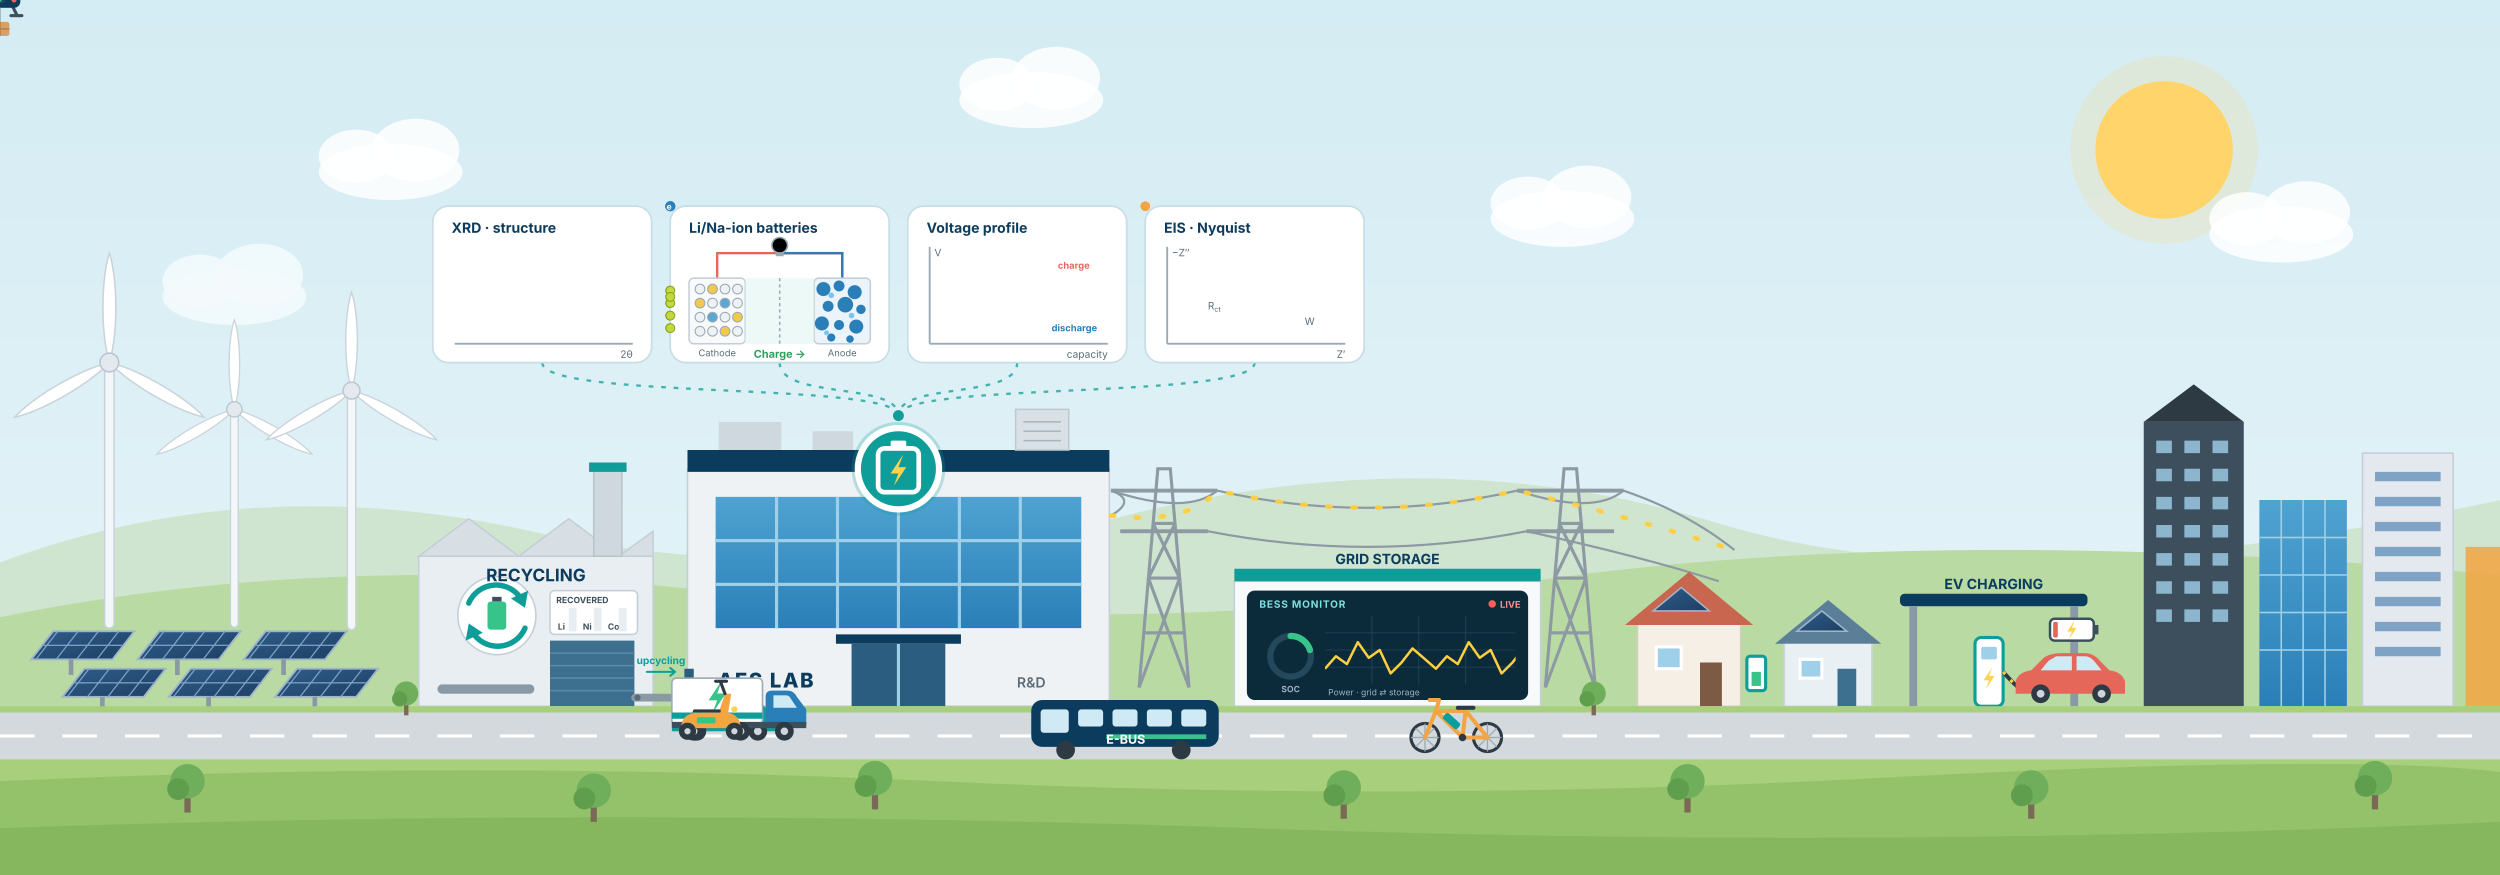
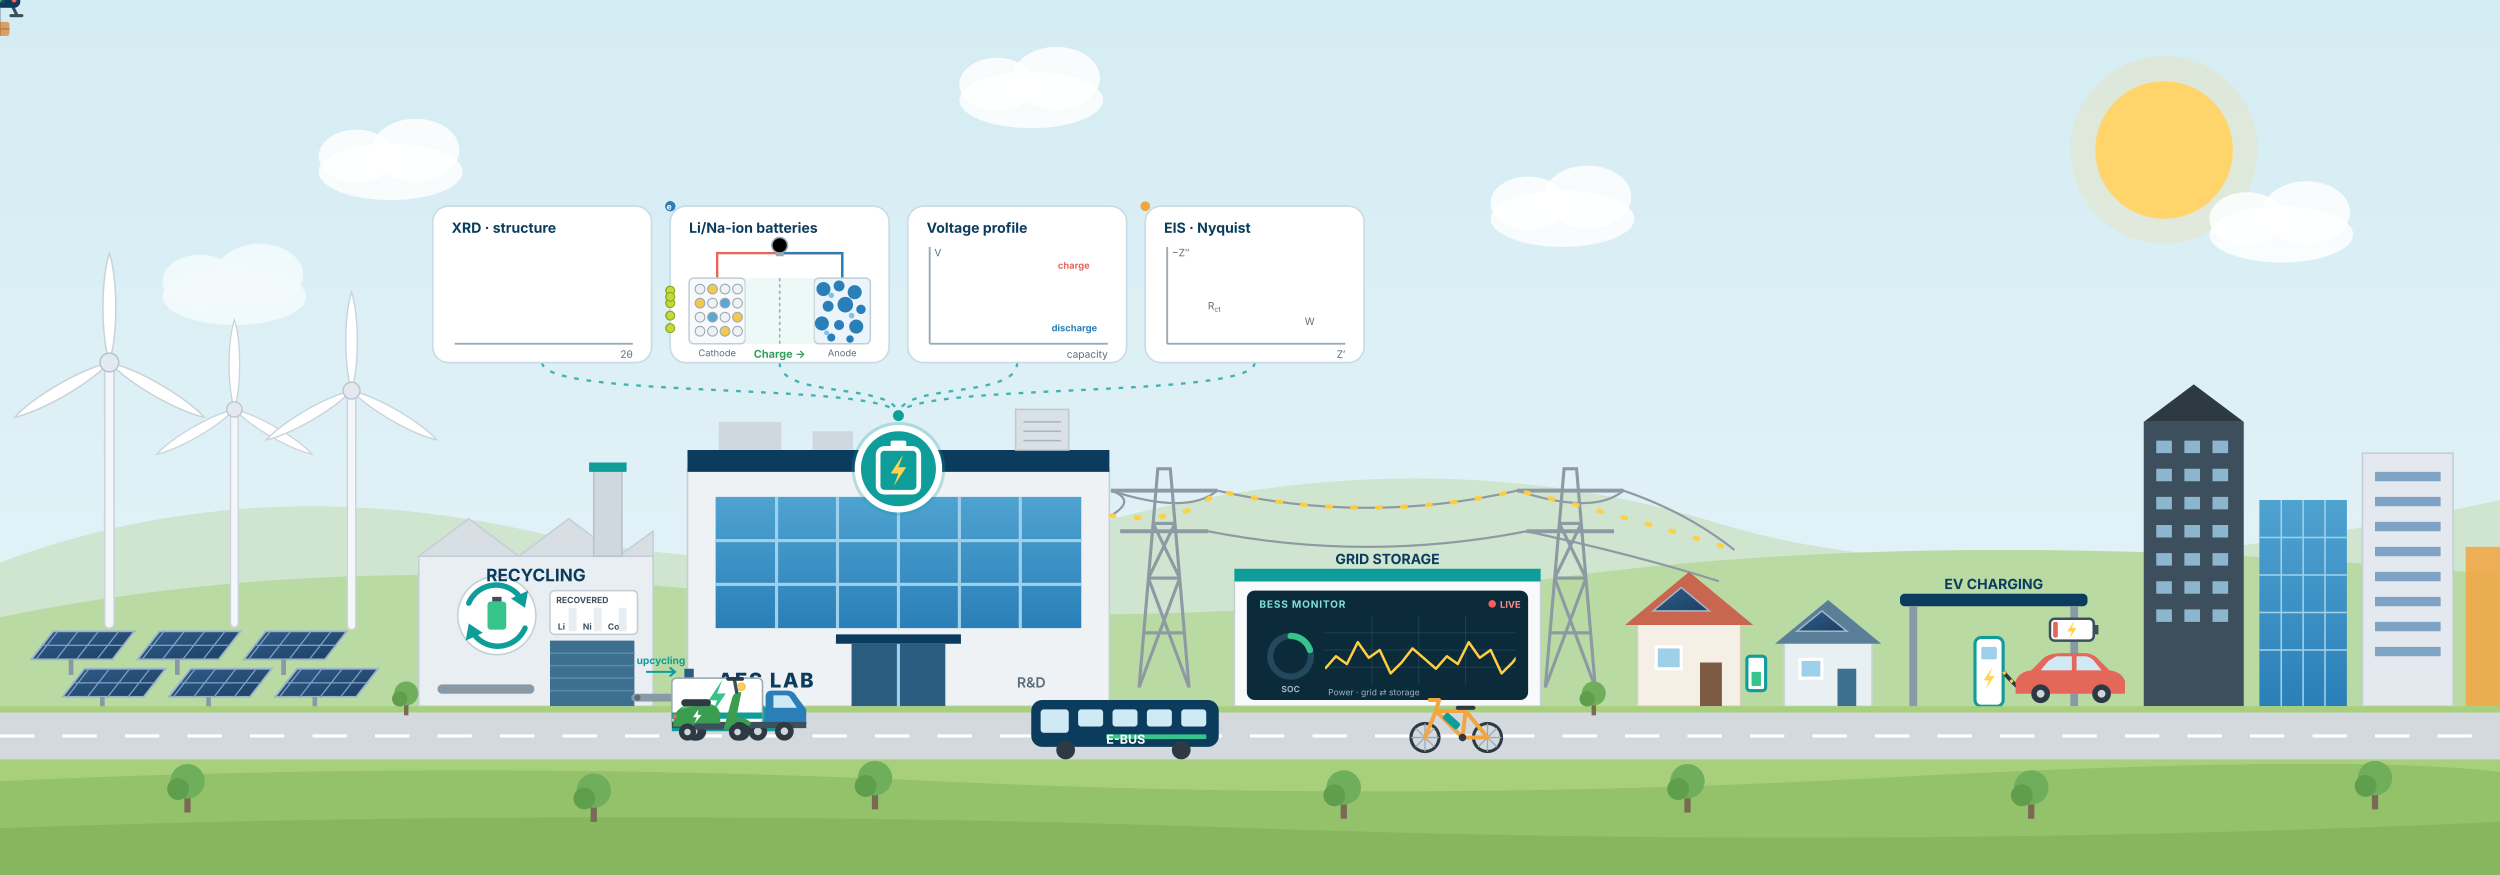
<svg xmlns="http://www.w3.org/2000/svg" viewBox="0 0 1600 560" preserveAspectRatio="xMidYMax slice" role="img" aria-labelledby="t">
  <defs>
    <linearGradient id="sky" x1="0" y1="0" x2="0" y2="1">
      <stop offset="0" stop-color="#d4ecf3" />
      <stop offset="1" stop-color="#e8f5f9" />
    </linearGradient>
    <linearGradient id="glass" x1="0" y1="0" x2="0" y2="1">
      <stop offset="0" stop-color="#4fa3d1" />
      <stop offset="1" stop-color="#2a7fb8" />
    </linearGradient>
    <linearGradient id="panel" x1="0" y1="0" x2="1" y2="1">
      <stop offset="0" stop-color="#2f5d8a" />
      <stop offset="1" stop-color="#1d3f63" />
    </linearGradient>
    <g id="turbine">
      <rect x="-3" y="0" width="6" height="170" rx="3" fill="#f4f7f9" stroke="#c9d3da" />
      <g>
        <animateTransform attributeName="transform" type="rotate" from="0" to="360" dur="7s" repeatCount="indefinite" />
        <path d="M0 0 C6 -20 5 -55 0 -70 C-5 -55 -6 -20 0 0Z" fill="#fff" stroke="#c9d3da" />
        <path d="M0 0 C6 -20 5 -55 0 -70 C-5 -55 -6 -20 0 0Z" fill="#fff" stroke="#c9d3da" transform="rotate(120)" />
        <path d="M0 0 C6 -20 5 -55 0 -70 C-5 -55 -6 -20 0 0Z" fill="#fff" stroke="#c9d3da" transform="rotate(240)" />
      </g>
      <circle r="6" fill="#e3e9ee" stroke="#b9c5ce" />
    </g>
    <g id="solar">
      <path d="M0 18 L14 0 H66 L52 18Z" fill="url(#panel)" stroke="#9fb6c9" stroke-width="1.2" />
      <path d="M17 0 L3 18 M30 0 L16 18 M43 0 L29 18 M56 0 L42 18 M7 9 H59" stroke="#7fa3c4" stroke-width=".8" />
      <rect x="24" y="18" width="3" height="10" fill="#8a99a6" />
    </g>
    <g id="cloud">
      <ellipse cx="0" cy="0" rx="46" ry="18" fill="#fff" opacity=".85" />
      <ellipse cx="-22" cy="-10" rx="24" ry="17" fill="#fff" opacity=".85" />
      <ellipse cx="16" cy="-14" rx="28" ry="20" fill="#fff" opacity=".85" />
    </g>
    <g id="tree">
      <rect x="-2" y="0" width="4" height="14" fill="#7a6a55" />
      <circle cy="-6" r="11" fill="#6fae5a" />
      <circle cx="-6" cy="-1" r="7" fill="#5f9e4c" />
    </g>
    <g id="bolt">
      <path d="M3 -10 L-5 2 H0 L-3 10 L5 -2 H0Z" fill="#ffd34d" />
    </g>
    <g id="pylon" fill="none" stroke="#8d99a3" stroke-width="2">
      <path d="M-16 140 L-4 0 L4 0 L16 140 M-10 70 H10 M-13 105 H13 M-7 35 H7 M-16 140 L10 70 M16 140 L-10 70 M-10 70 L7 35 M10 70 L-7 35" />
      <path d="M-34 14 H34 M-28 40 H28" stroke-width="2.5" />
    </g>
    <g id="car">
      <path d="M0 18 V10 Q2 4 10 3 L18 -5 Q22 -8 30 -8 H44 Q50 -8 54 -3 L60 3 Q68 4 70 10 V18Z" fill="currentColor" />
      <path d="M21 -3 L26 -6 H36 V3 H16Z M39 -6 H44 Q48 -6 51 -2 L55 3 H39Z" fill="#cfe9f5" />
      <circle cx="16" cy="18" r="6" fill="#2d3a44" />
      <circle cx="16" cy="18" r="2.5" fill="#cfd6db" />
      <circle cx="55" cy="18" r="6" fill="#2d3a44" />
      <circle cx="55" cy="18" r="2.5" fill="#cfd6db" />
    </g>
    <filter id="sh" x="-20%" y="-20%" width="140%" height="160%">
      <feDropShadow dx="0" dy="4" stdDeviation="5" flood-color="#0b3c5d" flood-opacity=".22" />
    </filter>
    <g id="cEIS">
      <rect width="140" height="100" rx="10" fill="#fff" stroke="#c9dde6" />
      <text x="12" y="17" font-family="Inter,Arial,sans-serif" font-size="9" font-weight="700" fill="#0b3c5d">EIS · Nyquist</text>
      <path d="M14 88 H128 M14 88 V26" stroke="#9aa9b4" stroke-width="1.2" />
      <g font-family="Inter,Arial,sans-serif" font-size="6.5" fill="#5b6b78">
        <text x="128" y="97" text-anchor="end">Z′</text>
        <text x="17" y="32">−Z″</text>
        <text x="40" y="66">R<tspan font-size="4.5" dy="1.5">ct</tspan>
        </text>
        <text x="102" y="76">W</text>
      </g>
      <path id="nyq" d="M22 87 A26 26 0 0 1 74 87 L112 46" fill="none" stroke="#0f9d9a" stroke-width="2" stroke-linecap="round" stroke-dasharray="170" stroke-dashoffset="170">
        <animate attributeName="stroke-dashoffset" values="170;0;0;170" keyTimes="0;.55;.85;1" dur="5s" repeatCount="indefinite" />
      </path>
      <circle r="3" fill="#f2a541">
        <animateMotion dur="5s" repeatCount="indefinite" keyPoints="0;1;1;0" keyTimes="0;.55;.85;1" calcMode="linear">
          <mpath href="#nyq" />
        </animateMotion>
      </circle>
    </g>
    <g id="cV">
      <rect width="140" height="100" rx="10" fill="#fff" stroke="#c9dde6" />
      <text x="12" y="17" font-family="Inter,Arial,sans-serif" font-size="9" font-weight="700" fill="#0b3c5d">Voltage profile</text>
      <path d="M14 88 H128 M14 88 V26" stroke="#9aa9b4" stroke-width="1.2" />
      <g font-family="Inter,Arial,sans-serif" font-size="6.5" fill="#5b6b78">
        <text x="128" y="97" text-anchor="end">capacity</text>
        <text x="17" y="32">V</text>
      </g>
      <path d="M16 80 C34 58 46 54 66 52 S104 46 126 34" fill="none" stroke="#e5675a" stroke-width="2.2" stroke-dasharray="160" stroke-dashoffset="160">
        <animate attributeName="stroke-dashoffset" values="160;0;0;160" keyTimes="0;.45;.85;1" dur="5s" repeatCount="indefinite" />
      </path>
      <path d="M16 40 C34 58 46 62 66 64 S104 70 126 84" fill="none" stroke="#2a7fb8" stroke-width="2.2" stroke-dasharray="160" stroke-dashoffset="160">
        <animate attributeName="stroke-dashoffset" values="160;160;0;0;160" keyTimes="0;.2;.65;.85;1" dur="5s" repeatCount="indefinite" />
      </path>
      <g font-family="Inter,Arial,sans-serif" font-size="6" font-weight="700">
        <text x="96" y="40" fill="#e5675a">charge</text>
        <text x="92" y="80" fill="#2a7fb8">discharge</text>
      </g>
    </g>
    <g id="cCell">
      <rect width="140" height="100" rx="10" fill="#fff" stroke="#c9dde6" />
      <text x="12" y="17" font-family="Inter,Arial,sans-serif" font-size="9" font-weight="700" fill="#0b3c5d">Li/Na-ion batteries</text>
      <path id="wire" d="M30 46 V30 H110 V46" fill="none" stroke="#e5675a" stroke-width="1.5" />
      <path d="M70 30 H110 V46" fill="none" stroke="#2a7fb8" stroke-width="1.5" />
      <circle cx="70" cy="25" r="8" fill="#ffd34d" opacity="0">
        <animate attributeName="opacity" values="0;0;.45;.45;0" keyTimes="0;.5;.54;.96;1" dur="6s" repeatCount="indefinite" />
      </circle>
      <circle cx="70" cy="25" r="5" stroke="#9aa9b4" stroke-width="1">
        <animate attributeName="fill" values="#eef2f5;#eef2f5;#ffd34d;#ffd34d;#eef2f5" keyTimes="0;.5;.54;.96;1" dur="6s" repeatCount="indefinite" />
      </circle>
      <rect x="67.5" y="29.5" width="5" height="2.5" fill="#9aa9b4" />
      <g>
        <animateMotion dur="6s" repeatCount="indefinite" keyPoints="0;1;1;0;0" keyTimes="0;.42;.5;.92;1" calcMode="linear">
          <mpath href="#wire" />
        </animateMotion>
        <circle r="3.2" fill="#2a7fb8" />
        <text x="-2.4" y="2.2" font-family="Inter,Arial,sans-serif" font-size="5.5" font-weight="700" fill="#fff">e</text>
      </g>
      <rect x="12" y="46" width="36" height="42" rx="3" fill="#f7f9fb" stroke="#c4ced6" />
      <circle cx="19" cy="53" r="3.1" fill="#eef2f5" stroke="#9aa9b4" stroke-width=".7" />
      <circle cx="19" cy="62" r="3.1" fill="#f2c94c" stroke="#9aa9b4" stroke-width=".7" />
      <circle cx="19" cy="71" r="3.1" fill="#eef2f5" stroke="#9aa9b4" stroke-width=".7" />
      <circle cx="19" cy="80" r="3.1" fill="#eef2f5" stroke="#9aa9b4" stroke-width=".7" />
      <circle cx="27" cy="53" r="3.1" fill="#f2c94c" stroke="#9aa9b4" stroke-width=".7" />
      <circle cx="27" cy="62" r="3.1" fill="#eef2f5" stroke="#9aa9b4" stroke-width=".7" />
      <circle cx="27" cy="71" r="3.1" fill="#5aa7d6" stroke="#9aa9b4" stroke-width=".7" />
      <circle cx="27" cy="80" r="3.1" fill="#eef2f5" stroke="#9aa9b4" stroke-width=".7" />
      <circle cx="35" cy="53" r="3.1" fill="#eef2f5" stroke="#9aa9b4" stroke-width=".7" />
      <circle cx="35" cy="62" r="3.1" fill="#5aa7d6" stroke="#9aa9b4" stroke-width=".7" />
      <circle cx="35" cy="71" r="3.1" fill="#eef2f5" stroke="#9aa9b4" stroke-width=".7" />
      <circle cx="35" cy="80" r="3.1" fill="#f2c94c" stroke="#9aa9b4" stroke-width=".7" />
      <circle cx="43" cy="53" r="3.1" fill="#eef2f5" stroke="#9aa9b4" stroke-width=".7" />
      <circle cx="43" cy="62" r="3.1" fill="#eef2f5" stroke="#9aa9b4" stroke-width=".7" />
      <circle cx="43" cy="71" r="3.1" fill="#f2c94c" stroke="#9aa9b4" stroke-width=".7" />
      <circle cx="43" cy="80" r="3.1" fill="#eef2f5" stroke="#9aa9b4" stroke-width=".7" />
      <rect x="92" y="46" width="36" height="42" rx="3" fill="#eaf4fa" stroke="#c4ced6" />
      <g fill="#2a7fb8">
        <circle cx="98" cy="53" r="4.5" />
        <circle cx="108" cy="51" r="3.5" />
        <circle cx="118" cy="55" r="4.5" />
        <circle cx="101" cy="64" r="3.5" />
        <circle cx="112" cy="63" r="5" />
        <circle cx="122" cy="66" r="3" />
        <circle cx="97" cy="75" r="4.5" />
        <circle cx="108" cy="76" r="3.2" />
        <circle cx="119" cy="77" r="4.5" />
        <circle cx="103" cy="84" r="2.6" />
        <circle cx="115" cy="85" r="2.4" />
      </g>
      <g fill="#7cc4ea">
        <circle cx="103" cy="57" r="1.8" />
        <circle cx="116" cy="70" r="1.8" />
        <circle cx="100" cy="81" r="1.6" />
      </g>
      <rect x="48" y="46" width="44" height="42" fill="#e6f6f2" opacity=".7" />
      <path d="M70 46 V88" stroke="#9aa9b4" stroke-width="1" stroke-dasharray="2 2" />
      <circle cy="54" r="2.8" fill="#c3d93b" stroke="#8aa61f" stroke-width=".7">
        <animate attributeName="cx" values="32;108;108;32;32" keyTimes="0;.42;.5;.92;1" dur="6s" begin="-0.00s" repeatCount="indefinite" />
      </circle>
      <circle cy="62" r="2.8" fill="#c3d93b" stroke="#8aa61f" stroke-width=".7">
        <animate attributeName="cx" values="32;108;108;32;32" keyTimes="0;.42;.5;.92;1" dur="6s" begin="-0.18s" repeatCount="indefinite" />
      </circle>
      <circle cy="70" r="2.8" fill="#c3d93b" stroke="#8aa61f" stroke-width=".7">
        <animate attributeName="cx" values="32;108;108;32;32" keyTimes="0;.42;.5;.92;1" dur="6s" begin="-0.36s" repeatCount="indefinite" />
      </circle>
      <circle cy="78" r="2.8" fill="#c3d93b" stroke="#8aa61f" stroke-width=".7">
        <animate attributeName="cx" values="32;108;108;32;32" keyTimes="0;.42;.5;.92;1" dur="6s" begin="-0.54s" repeatCount="indefinite" />
      </circle>
      <circle cy="58" r="2.8" fill="#c3d93b" stroke="#8aa61f" stroke-width=".7">
        <animate attributeName="cx" values="32;108;108;32;32" keyTimes="0;.42;.5;.92;1" dur="6s" begin="-0.72s" repeatCount="indefinite" />
      </circle>
      <g font-family="Inter,Arial,sans-serif" font-size="6" fill="#5b6b78" text-anchor="middle">
        <text x="30" y="96">Cathode</text>
        <text x="110" y="96">Anode</text>
      </g>
      <g font-family="Inter,Arial,sans-serif" font-size="7" font-weight="700" text-anchor="middle">
        <text x="70" y="97" fill="#2e9e5b">Charge →<animate attributeName="opacity" calcMode="discrete" values="1;0" keyTimes="0;.5" dur="6s" repeatCount="indefinite" />
        </text>
        <text x="70" y="97" fill="#d9534f" opacity="0">← Discharge<animate attributeName="opacity" calcMode="discrete" values="0;1" keyTimes="0;.5" dur="6s" repeatCount="indefinite" />
        </text>
      </g>
    </g>
    <g id="cXRD">
      <rect width="140" height="100" rx="10" fill="#fff" stroke="#c9dde6" />
      <text x="12" y="17" font-family="Inter,Arial,sans-serif" font-size="9" font-weight="700" fill="#0b3c5d">XRD · structure</text>
      <path d="M14 88 H128" stroke="#9aa9b4" stroke-width="1.2" />
      <g font-family="Inter,Arial,sans-serif" font-size="6.5" fill="#5b6b78">
        <text x="128" y="97" text-anchor="end">2θ</text>
      </g>
      <path d="M14 86 H30 L33 52 L36 86 H52 L54 68 L56 86 H70 L73 36 L76 86 H90 L92 72 L94 86 H104 L106 58 L108 86 H128" fill="none" stroke="#7c4dbe" stroke-width="1.8" stroke-linejoin="round" stroke-dasharray="460" stroke-dashoffset="460">
        <animate attributeName="stroke-dashoffset" values="460;0;0;460" keyTimes="0;.5;.85;1" dur="6s" repeatCount="indefinite" />
      </path>
    </g>
    <g id="truck">
      <rect x="0" y="-16" width="58" height="30" rx="3" fill="#fff" stroke="#9aa9b4" />
      <rect x="0" y="6" width="58" height="4" fill="#0f9d9a" />
      <g transform="translate(29 -4) scale(1.1)">
        <path d="M3 -10 L-5 2 H0 L-3 10 L5 -2 H0Z" fill="#36c48a" />
      </g>
      <path d="M60 14 V-4 Q60 -8 64 -8 H74 Q78 -8 80 -4 L86 4 V14Z" fill="#2a7fb8" />
      <path d="M65 -5 H73 Q75 -5 76 -3 L80 3 H65Z" fill="#cfe9f5" />
      <rect x="0" y="12" width="86" height="4" fill="#3d4f5c" />
      <circle cx="14" cy="18" r="6" fill="#2d3a44" />
      <circle cx="14" cy="18" r="2.4" fill="#cfd6db" />
      <circle cx="44" cy="18" r="6" fill="#2d3a44" />
      <circle cx="44" cy="18" r="2.4" fill="#cfd6db" />
      <circle cx="72" cy="18" r="6" fill="#2d3a44" />
      <circle cx="72" cy="18" r="2.4" fill="#cfd6db" />
    </g>
    <g id="emoto">
-       <path d="M6 16 Q6 6 18 6 H30 L34 -6 H38 L36 6 Q44 8 44 16Z" fill="#f2a541" />
-       <path d="M14 4 H30 Q32 4 31 6 H13Z" fill="#2d3a44" />
-       <path d="M34 -6 L31 -14 M28 -14 H35" stroke="#2d3a44" stroke-width="2" stroke-linecap="round" />
-       <circle cx="40" cy="4" r="2" fill="#ffd34d" />
-       <rect x="16" y="9" width="12" height="4" rx="1" fill="#36c48a" />
-       <circle cx="10" cy="18" r="5.5" fill="#2d3a44" />
-       <circle cx="10" cy="18" r="2" fill="#cfd6db" />
-       <circle cx="40" cy="18" r="5.5" fill="#2d3a44" />
-       <circle cx="40" cy="18" r="2" fill="#cfd6db" />
+       <path d="M36 14 Q42 7.5 49 13" fill="none" stroke="#3a9d4f" stroke-width="3" stroke-linecap="round" />
+       <path d="M1 15 Q0 4 10 1 Q18 -1 26 1 Q31 3 31 9 V15 Z" fill="#3a9d4f" />
+       <path d="M7 3 Q14 0.5 22 1.5" fill="none" stroke="#5cbf6e" stroke-width="1.6" stroke-linecap="round" />
+       <rect x="14" y="13" width="24" height="4" rx="1.5" fill="#3d4f5c" />
+       <path d="M33 17 L38.5 -3 Q39.5 -7 43 -7 H44.5 L40.5 13 Q39.5 17 36 17 Z" fill="#3a9d4f" />
+       <path d="M41.5 -7 L40 -15" stroke="#3d4f5c" stroke-width="2.2" stroke-linecap="round" />
+       <path d="M36 -15.5 H45" stroke="#2d3a44" stroke-width="2.4" stroke-linecap="round" />
+       <circle cx="44.5" cy="-10.5" r="2.4" fill="#ffd34d" stroke="#e0b93a" stroke-width=".6" />
+       <rect x="6" y="-2.5" width="19" height="4.5" rx="2.2" fill="#2d3a44" />
+       <rect x="0.5" y="7" width="2.5" height="3" rx="1" fill="#e5675a" />
+       <path d="M17 4 L13.5 9 H16 L14.5 13 L19 7.5 H16.5Z" fill="#fff" />
+       <circle cx="10" cy="18.5" r="5.5" fill="#2d3a44" />
+       <circle cx="10" cy="18.5" r="2.1" fill="#cfd6db" />
+       <circle cx="42" cy="18.5" r="5.5" fill="#2d3a44" />
+       <circle cx="42" cy="18.5" r="2.1" fill="#cfd6db" />
    </g>
    <g id="drone">
      <g stroke="#3d4f5c" stroke-width="2" stroke-linecap="round">
        <path d="M-6 -2 L-20 -6 M6 -2 L20 -6" />
        <path d="M-8 4 L-11 10 M8 4 L11 10 M-14 10 H-7 M7 10 H14" />
      </g>
      <rect x="-13" y="-5" width="26" height="10" rx="4" fill="#0b3c5d" />
      <rect x="-7" y="-2" width="10" height="4" rx="1" fill="#24485c" />
      <rect x="-6" y="-1" height="2" width="7" fill="#36c48a">
        <animate attributeName="width" values="7;3;7" dur="6s" repeatCount="indefinite" />
      </rect>
      <circle cx="9" cy="0" r="1.6" fill="#ff5c5c">
        <animate attributeName="opacity" values="1;.2;1" dur="1s" repeatCount="indefinite" />
      </circle>
      <g fill="#9aa9b4" opacity=".85">
        <ellipse cx="-20" cy="-8" rx="10" ry="1.8">
          <animate attributeName="rx" values="10;2;10" dur=".18s" repeatCount="indefinite" />
        </ellipse>
        <ellipse cx="20" cy="-8" rx="10" ry="1.8">
          <animate attributeName="rx" values="2;10;2" dur=".18s" repeatCount="indefinite" />
        </ellipse>
      </g>
      <rect x="-21" y="-10" width="2" height="3" fill="#3d4f5c" />
      <rect x="19" y="-10" width="2" height="3" fill="#3d4f5c" />
      <path d="M0 5 V14" stroke="#9aa9b4" stroke-width="1" />
      <rect x="-6" y="14" width="12" height="9" rx="1.5" fill="#d9a066" />
      <path d="M-6 18.5 H6 M0 14 V23" stroke="#b5814a" stroke-width="1" />
    </g>
  </defs>
  <rect width="1600" height="560" fill="url(#sky)" />
  <circle cx="1385" cy="96" r="44" fill="#ffd56b" />
  <circle cx="1385" cy="96" r="60" fill="#ffd56b" opacity=".18">
    <animate attributeName="r" values="56;66;56" dur="5s" repeatCount="indefinite" />
  </circle>
  <g>
    <animateTransform attributeName="transform" type="translate" values="0 0;70 0;0 0" dur="38s" repeatCount="indefinite" />
    <use href="#cloud" x="250" y="110" />
  </g>
  <g>
    <animateTransform attributeName="transform" type="translate" values="0 0;-60 0;0 0" dur="46s" repeatCount="indefinite" />
    <use href="#cloud" x="660" y="64" />
  </g>
  <g>
    <animateTransform attributeName="transform" type="translate" values="0 0;80 0;0 0" dur="42s" repeatCount="indefinite" />
    <use href="#cloud" x="1000" y="140" />
  </g>
  <g>
    <animateTransform attributeName="transform" type="translate" values="0 0;-50 0;0 0" dur="34s" repeatCount="indefinite" />
    <use href="#cloud" x="1460" y="150" />
  </g>
  <g opacity=".7">
    <animateTransform attributeName="transform" type="translate" values="0 0;55 0;0 0" dur="30s" repeatCount="indefinite" />
    <use href="#cloud" x="150" y="190" />
  </g>
  <g>
    <animateTransform attributeName="transform" type="translate" values="-80 112;1680 92" dur="26s" repeatCount="indefinite" />
    <g>
      <animateTransform attributeName="transform" type="translate" values="0 0;0 -7;0 0" dur="3.2s" repeatCount="indefinite" />
      <g>
        <animateTransform attributeName="transform" type="rotate" values="-4;-1;-4" dur="3.2s" repeatCount="indefinite" />
        <use href="#drone" />
      </g>
    </g>
  </g>
  <path d="M0 360 Q160 300 340 340 T720 330 T1100 335 T1600 320 V460 H0Z" fill="#cfe5d0" />
  <path d="M0 395 Q220 350 470 380 T980 372 T1600 368 V470 H0Z" fill="#b9dba3" />
  <use href="#turbine" x="70" y="232" />
  <use href="#turbine" x="150" y="262" transform="translate(150 262) scale(.82) translate(-150 -262)" />
  <use href="#turbine" x="225" y="250" transform="translate(225 250) scale(.9) translate(-225 -250)" />
  <g>
    <use href="#solar" x="20" y="404" />
    <use href="#solar" x="88" y="404" />
    <use href="#solar" x="156" y="404" />
    <use href="#solar" x="40" y="428" />
    <use href="#solar" x="108" y="428" />
    <use href="#solar" x="176" y="428" />
  </g>
  <g>
    <rect x="268" y="356" width="150" height="96" fill="#e9eef2" stroke="#c4ced6" />
    <path d="M268 356 L300 332 L332 356 L364 332 L396 356 L418 340 V356Z" fill="#d7dfe5" stroke="#c4ced6" />
    <rect x="380" y="300" width="18" height="56" fill="#cfd8de" stroke="#b8c3cb" />
    <rect x="377" y="296" width="24" height="6" fill="#0f9d9a" />
    <circle cx="318" cy="394" r="25" fill="#fff" stroke="#c4ced6" />
    <g>
      <animateTransform attributeName="transform" type="rotate" from="0 318 394" to="360 318 394" dur="6s" repeatCount="indefinite" />
      <g fill="none" stroke="#0f9d9a" stroke-width="3.5" stroke-linecap="round">
        <path d="M300 386 A19 19 0 0 1 334 384" />
        <path d="M336 402 A19 19 0 0 1 302 404" />
      </g>
      <path d="M338 378 L336 389 L327 383Z M298 410 L300 399 L309 405Z" fill="#0f9d9a" />
    </g>
    <rect x="312" y="385" width="12" height="18" rx="2" fill="#36c48a" />
    <rect x="315" y="382" width="6" height="3" fill="#3d4f5c" />
    <rect x="352" y="410" width="54" height="42" fill="#3d6f8f" />
    <path d="M352 418 H406 M352 426 H406 M352 434 H406 M352 442 H406" stroke="#5a8aa8" />
    <rect x="280" y="438" width="62" height="6" rx="3" fill="#8a99a6" />
    <g opacity="0">
      <animateTransform attributeName="transform" type="translate" values="0 0;58 0" dur="4.5s" begin="-0.0s" repeatCount="indefinite" />
      <animate attributeName="opacity" values="0;1;1;0" keyTimes="0;.12;.85;1" dur="4.5s" begin="-0.0s" repeatCount="indefinite" />
      <rect x="282" y="426" width="9" height="12" rx="2" fill="#7fbf5a" />
      <rect x="284.5" y="423.5" width="4" height="3" fill="#6c7a85" />
    </g>
    <g opacity="0">
      <animateTransform attributeName="transform" type="translate" values="0 0;58 0" dur="4.5s" begin="-1.5s" repeatCount="indefinite" />
      <animate attributeName="opacity" values="0;1;1;0" keyTimes="0;.12;.85;1" dur="4.5s" begin="-1.5s" repeatCount="indefinite" />
      <rect x="282" y="426" width="9" height="12" rx="2" fill="#f2a541" />
      <rect x="284.5" y="423.5" width="4" height="3" fill="#6c7a85" />
    </g>
    <g opacity="0">
      <animateTransform attributeName="transform" type="translate" values="0 0;58 0" dur="4.5s" begin="-3.0s" repeatCount="indefinite" />
      <animate attributeName="opacity" values="0;1;1;0" keyTimes="0;.12;.85;1" dur="4.5s" begin="-3.0s" repeatCount="indefinite" />
      <rect x="282" y="426" width="9" height="12" rx="2" fill="#e5675a" />
      <rect x="284.5" y="423.5" width="4" height="3" fill="#6c7a85" />
    </g>
    <rect x="352" y="378" width="56" height="28" rx="3" fill="#fff" stroke="#c4ced6" />
    <g font-family="Inter,Arial,sans-serif" font-size="5.5" font-weight="700" fill="#3d4f5c">
      <text x="356" y="386">RECOVERED</text>
      <text x="357" y="403">Li</text>
      <text x="373" y="403">Ni</text>
      <text x="389" y="403">Co</text>
    </g>
    <g>
      <rect x="364" y="389" width="5" height="15" fill="#e8edf1" />
      <rect x="380" y="389" width="5" height="15" fill="#e8edf1" />
      <rect x="396" y="389" width="5" height="15" fill="#e8edf1" />
      <rect x="364" width="5" fill="#36c48a" y="404" height="0">
        <animate attributeName="height" values="0;15;15;0" keyTimes="0;.8;.95;1" dur="6s" repeatCount="indefinite" />
        <animate attributeName="y" values="404;389;389;404" keyTimes="0;.8;.95;1" dur="6s" repeatCount="indefinite" />
      </rect>
      <rect x="380" width="5" fill="#7f8c96" y="404" height="0">
        <animate attributeName="height" values="0;12;12;0" keyTimes="0;.8;.95;1" dur="6s" begin="-.7s" repeatCount="indefinite" />
        <animate attributeName="y" values="404;392;392;404" keyTimes="0;.8;.95;1" dur="6s" begin="-.7s" repeatCount="indefinite" />
      </rect>
      <rect x="396" width="5" fill="#2a7fb8" y="404" height="0">
        <animate attributeName="height" values="0;10;10;0" keyTimes="0;.8;.95;1" dur="6s" begin="-1.4s" repeatCount="indefinite" />
        <animate attributeName="y" values="404;394;394;404" keyTimes="0;.8;.95;1" dur="6s" begin="-1.4s" repeatCount="indefinite" />
      </rect>
    </g>
    <text x="343" y="372" font-family="Inter,Arial,sans-serif" font-size="11" font-weight="700" fill="#0b3c5d" text-anchor="middle">RECYCLING</text>
  </g>
  <g fill="none" stroke="#0f9d9a" stroke-width="1.5" stroke-dasharray="3 5" opacity=".75">
    <path d="M347 232 C347 256 575 244 575 266" />
    <path d="M499 232 C499 256 575 244 575 266" />
    <path d="M651 232 C651 256 575 244 575 266" />
    <path d="M803 232 C803 256 575 244 575 266" />
  </g>
  <circle cx="575" cy="266" r="3.5" fill="#0f9d9a" />
  <use href="#cXRD" x="277" y="132" />
  <use href="#cCell" x="429" y="132" />
  <use href="#cV" x="581" y="132" />
  <use href="#cEIS" x="733" y="132" />
  <g>
    <rect x="440" y="300" width="270" height="152" fill="#eef2f5" stroke="#c4ced6" />
    <rect x="440" y="288" width="270" height="14" fill="#0b3c5d" />
    <rect x="460" y="270" width="40" height="18" fill="#cfd8de" />
    <rect x="520" y="276" width="26" height="12" fill="#cfd8de" />
    <rect x="650" y="262" width="34" height="26" fill="#d9e1e6" stroke="#bfc9d1" />
    <path d="M655 270 h24 M655 276 h24 M655 282 h24" stroke="#a9b6bf" />
    <rect x="458" y="318" width="234" height="84" fill="url(#glass)" />
    <path d="M497 318 V402 M536 318 V402 M575 318 V402 M614 318 V402 M653 318 V402 M458 346 H692 M458 374 H692" stroke="#9fd0ea" stroke-width="2" />
    <rect x="545" y="412" width="60" height="40" fill="#2b5d80" />
    <path d="M575 412 V452" stroke="#9fd0ea" stroke-width="2" />
    <rect x="535" y="406" width="80" height="6" fill="#0b3c5d" />
    <circle cx="575" cy="300" r="30" fill="#0f9d9a" opacity=".25">
      <animate attributeName="r" values="27;36;27" dur="2.4s" repeatCount="indefinite" />
      <animate attributeName="opacity" values=".35;0;.35" dur="2.4s" repeatCount="indefinite" />
    </circle>
    <circle cx="575" cy="300" r="26" fill="#0f9d9a" stroke="#fff" stroke-width="4" />
    <rect x="562" y="287" width="26" height="28" rx="4" fill="none" stroke="#fff" stroke-width="3" />
    <rect x="570" y="282" width="10" height="5" rx="1" fill="#fff" />
    <use href="#bolt" x="575" y="301" />
    <text x="490" y="440" font-family="Inter,Arial,sans-serif" font-size="13" font-weight="800" fill="#0b3c5d" text-anchor="middle" letter-spacing="1">AES LAB</text>
    <text x="660" y="440" font-family="Inter,Arial,sans-serif" font-size="9" font-weight="600" fill="#5b6b78" text-anchor="middle">R&amp;D</text>
  </g>
  <g>
    <rect x="404" y="444" width="40" height="5" rx="2.5" fill="#8a99a6" />
    <circle cx="408" cy="446.5" r="2" fill="#5b6b78" />
    <circle cx="440" cy="446.5" r="2" fill="#5b6b78" />
    <rect x="438" y="428" width="6" height="16" fill="#2b5d80" />
    <text x="423" y="425" font-family="Inter,Arial,sans-serif" font-size="6.5" font-weight="700" fill="#0f9d9a" text-anchor="middle">upcycling</text>
    <path d="M414 430 H432 M429 427.5 L432 430 L429 432.5" fill="none" stroke="#0f9d9a" stroke-width="1.3" stroke-linecap="round" />
    <g opacity="0">
      <animateTransform attributeName="transform" type="translate" values="0 0;34 0" dur="3.6s" begin="-0.0s" repeatCount="indefinite" />
      <animate attributeName="opacity" values="0;1;1;0" keyTimes="0;.15;.8;1" dur="3.6s" begin="-0.0s" repeatCount="indefinite" />
      <rect x="405" y="436" width="8" height="8" rx="1.5" fill="#36c48a" stroke="#fff" stroke-width=".8" />
    </g>
    <g opacity="0">
      <animateTransform attributeName="transform" type="translate" values="0 0;34 0" dur="3.6s" begin="-1.2s" repeatCount="indefinite" />
      <animate attributeName="opacity" values="0;1;1;0" keyTimes="0;.15;.8;1" dur="3.6s" begin="-1.2s" repeatCount="indefinite" />
      <rect x="405" y="436" width="8" height="8" rx="1.5" fill="#7f8c96" stroke="#fff" stroke-width=".8" />
    </g>
    <g opacity="0">
      <animateTransform attributeName="transform" type="translate" values="0 0;34 0" dur="3.6s" begin="-2.4s" repeatCount="indefinite" />
      <animate attributeName="opacity" values="0;1;1;0" keyTimes="0;.15;.8;1" dur="3.6s" begin="-2.4s" repeatCount="indefinite" />
      <rect x="405" y="436" width="8" height="8" rx="1.5" fill="#2a7fb8" stroke="#fff" stroke-width=".8" />
    </g>
  </g>
  <use href="#pylon" x="745" y="300" />
  <use href="#pylon" x="1005" y="300" />
  <g fill="none" stroke="#8d99a3" stroke-width="1.4">
    <path d="M711 330 Q728 320 711 314 M711 314 Q760 330 779 314 Q875 336 971 314 Q1020 330 1039 314 Q1080 328 1110 352" />
    <path d="M717 340 Q740 340 773 340 Q875 360 977 340 Q1050 356 1100 372" />
  </g>
  <path id="flow" d="M711 330 Q760 336 779 314 Q875 336 971 314 Q1040 330 1110 352" fill="none" stroke="#ffcf3f" stroke-width="3" stroke-linecap="round" stroke-dasharray="2 14" opacity=".95">
    <animate attributeName="stroke-dashoffset" from="32" to="0" dur="1.2s" repeatCount="indefinite" />
  </path>
  <g>
    <rect x="790" y="372" width="196" height="80" fill="#f7f9fb" stroke="#c4ced6" />
    <rect x="798" y="378" width="180" height="70" rx="5" fill="#0b2a3a" />
    <g font-family="Inter,Arial,sans-serif" font-weight="700">
      <text x="806" y="389" font-size="6.5" fill="#7fe0dd" letter-spacing=".5">BESS MONITOR</text>
      <circle cx="955" cy="386.5" r="2.4" fill="#ff5c5c">
        <animate attributeName="opacity" values="1;.15;1" dur="1.2s" repeatCount="indefinite" />
      </circle>
      <text x="960" y="389" font-size="6" fill="#ff8a8a">LIVE</text>
      <circle cx="826" cy="420" r="13" fill="none" stroke="#24485c" stroke-width="4" />
      <circle cx="826" cy="420" r="13" fill="none" stroke="#36c48a" stroke-width="4" stroke-linecap="round" stroke-dasharray="81.68" stroke-dashoffset="65.3" transform="rotate(-90 826 420)">
        <animate attributeName="stroke-dashoffset" values="65.3;49.0;32.7;16.3;0.0;16.3;32.7;49.0;65.3" keyTimes="0;.125;.25;.375;.5;.625;.75;.875;1" dur="8s" repeatCount="indefinite" />
      </circle>
      <g font-size="7" fill="#fff">
        <text x="826" y="425" text-anchor="middle" opacity="0">20%<animate attributeName="opacity" calcMode="discrete" values="1;0;0;0;0;0;0;0" keyTimes="0;.125;.25;.375;.5;.625;.75;.875" dur="8s" repeatCount="indefinite" />
        </text>
        <text x="826" y="425" text-anchor="middle" opacity="0">40%<animate attributeName="opacity" calcMode="discrete" values="0;1;0;0;0;0;0;1" keyTimes="0;.125;.25;.375;.5;.625;.75;.875" dur="8s" repeatCount="indefinite" />
        </text>
        <text x="826" y="425" text-anchor="middle" opacity="0">60%<animate attributeName="opacity" calcMode="discrete" values="0;0;1;0;0;0;1;0" keyTimes="0;.125;.25;.375;.5;.625;.75;.875" dur="8s" repeatCount="indefinite" />
        </text>
        <text x="826" y="425" text-anchor="middle" opacity="0">80%<animate attributeName="opacity" calcMode="discrete" values="0;0;0;1;0;1;0;0" keyTimes="0;.125;.25;.375;.5;.625;.75;.875" dur="8s" repeatCount="indefinite" />
        </text>
        <text x="826" y="425" text-anchor="middle" opacity="0">100%<animate attributeName="opacity" calcMode="discrete" values="0;0;0;0;1;0;0;0" keyTimes="0;.125;.25;.375;.5;.625;.75;.875" dur="8s" repeatCount="indefinite" />
        </text>
      </g>
      <text x="826" y="443" font-size="5.5" fill="#9fb3c2" text-anchor="middle">SOC</text>
    </g>
    <clipPath id="wclip">
      <rect x="848" y="394" width="122" height="44" />
    </clipPath>
    <g stroke="#1d4256" stroke-width=".6">
      <path d="M848 405 H970 M848 416 H970 M848 427 H970 M878 394 V438 M908 394 V438 M938 394 V438" />
    </g>
    <g clip-path="url(#wclip)">
      <g transform="translate(848 398)">
        <g>
          <animateTransform attributeName="transform" type="translate" from="0 0" to="-71 0" dur="2.6s" repeatCount="indefinite" />
          <path d="M0 30 l7 -8 l7 5 l7 -14 l7 10 l7 -5 l7 15 l7 -7 l7 -9 l7 6 l8 7 l0 0 l7 -8 l7 5 l7 -14 l7 10 l7 -5 l7 15 l7 -7 l7 -9 l7 6 l8 7 l0 0 l7 -8 l7 5 l7 -14 l7 10 l7 -5 l7 15 l7 -7 l7 -9 l7 6 l8 7" fill="none" stroke="#ffcf3f" stroke-width="1.6" stroke-linejoin="round" />
        </g>
      </g>
    </g>
    <g font-family="Inter,Arial,sans-serif" font-size="5.5" fill="#9fb3c2">
      <text x="850" y="445">Power · grid ⇄ storage</text>
    </g>
    <rect x="790" y="364" width="196" height="8" fill="#0f9d9a" />
    <text x="888" y="361" font-family="Inter,Arial,sans-serif" font-size="9" font-weight="700" fill="#0b3c5d" text-anchor="middle">GRID STORAGE</text>
  </g>
  <g>
    <rect x="1048" y="398" width="66" height="54" fill="#f5efe6" stroke="#d8cdbd" />
    <path d="M1040 400 L1081 366 L1122 400Z" fill="#c8664f" />
    <path d="M1058 391 L1076 376 L1094 391Z" fill="url(#panel)" stroke="#9fb6c9" />
    <rect x="1060" y="414" width="16" height="14" fill="#9fd0ea" stroke="#fff" stroke-width="2" />
    <rect x="1088" y="424" width="14" height="28" fill="#7d5a44" />
    <rect x="1118" y="420" width="12" height="22" rx="2" fill="#fff" stroke="#0f9d9a" stroke-width="2" />
    <rect x="1121" y="430" width="6" height="9" fill="#36c48a">
      <animate attributeName="height" values="4;17;4" dur="7s" repeatCount="indefinite" />
      <animate attributeName="y" values="435;422;435" dur="7s" repeatCount="indefinite" />
    </rect>
    <rect x="1142" y="410" width="56" height="42" fill="#e9f0f4" stroke="#cbd6dd" />
    <path d="M1136 412 L1170 384 L1204 412Z" fill="#5b7f99" />
    <path d="M1150 404 L1166 391 L1182 404Z" fill="url(#panel)" stroke="#9fb6c9" />
    <rect x="1152" y="422" width="14" height="12" fill="#9fd0ea" stroke="#fff" stroke-width="2" />
    <rect x="1176" y="428" width="12" height="24" fill="#3d6f8f" />
  </g>
  <g>
    <rect x="1216" y="380" width="120" height="8" rx="3" fill="#0b3c5d" />
    <rect x="1222" y="388" width="5" height="64" fill="#8a99a6" />
    <rect x="1325" y="388" width="5" height="64" fill="#8a99a6" />
    <rect x="1264" y="408" width="18" height="44" rx="4" fill="#fff" stroke="#0f9d9a" stroke-width="2" />
    <rect x="1268" y="414" width="10" height="8" rx="1" fill="#9fd0ea" />
    <use href="#bolt" x="1273" y="434" transform="translate(1273 434) scale(.7) translate(-1273 -434)" />
    <path d="M1282 430 Q1296 446 1294 438" fill="none" stroke="#2d3a44" stroke-width="2.5" />
    <path d="M1282 430 Q1296 446 1294 438" fill="none" stroke="#ffcf3f" stroke-width="2" stroke-dasharray="2 5">
      <animate attributeName="stroke-dashoffset" from="14" to="0" dur=".8s" repeatCount="indefinite" />
    </path>
    <use href="#car" x="1290" y="426" color="#e5675a" />
    <g>
      <rect x="1312" y="396" width="28" height="14" rx="3" fill="#fff" stroke="#3d4f5c" stroke-width="1.6" />
      <rect x="1340" y="400" width="3" height="6" fill="#3d4f5c" />
      <rect x="1314" y="398" height="10" width="3" rx="1" fill="#e5675a">
        <animate attributeName="width" values="3;24;24" keyTimes="0;.85;1" dur="5s" repeatCount="indefinite" />
        <animate attributeName="fill" values="#e5675a;#f2a541;#36c48a;#36c48a" keyTimes="0;.4;.8;1" dur="5s" repeatCount="indefinite" />
      </rect>
      <use href="#bolt" x="1326" y="403" transform="translate(1326 403) scale(.6) translate(-1326 -403)">
        <animate attributeName="opacity" values="1;.2;1" dur="1s" repeatCount="indefinite" />
      </use>
    </g>
    <text x="1276" y="377" font-family="Inter,Arial,sans-serif" font-size="9" font-weight="700" fill="#0b3c5d" text-anchor="middle">EV CHARGING</text>
  </g>
  <g>
    <rect x="1372" y="270" width="64" height="182" fill="#3d4f5c" />
    <path d="M1372 270 L1404 246 L1436 270Z" fill="#2d3a44" />
    <g fill="#9fd0ea" opacity=".8">
      <rect x="1380" y="282" width="10" height="8" />
      <rect x="1398" y="282" width="10" height="8" />
      <rect x="1416" y="282" width="10" height="8" />
      <rect x="1380" y="300" width="10" height="8" />
      <rect x="1398" y="300" width="10" height="8" />
      <rect x="1416" y="300" width="10" height="8" />
      <rect x="1380" y="318" width="10" height="8" />
      <rect x="1398" y="318" width="10" height="8" />
      <rect x="1416" y="318" width="10" height="8" />
      <rect x="1380" y="336" width="10" height="8" />
      <rect x="1398" y="336" width="10" height="8" />
      <rect x="1416" y="336" width="10" height="8" />
      <rect x="1380" y="354" width="10" height="8" />
      <rect x="1398" y="354" width="10" height="8" />
      <rect x="1416" y="354" width="10" height="8" />
      <rect x="1380" y="372" width="10" height="8" />
      <rect x="1398" y="372" width="10" height="8" />
      <rect x="1416" y="372" width="10" height="8" />
      <rect x="1380" y="390" width="10" height="8" />
      <rect x="1398" y="390" width="10" height="8" />
      <rect x="1416" y="390" width="10" height="8" />
    </g>
    <rect x="1446" y="320" width="56" height="132" fill="url(#glass)" />
    <path d="M1460 320 V452 M1474 320 V452 M1488 320 V452 M1446 344 H1502 M1446 368 H1502 M1446 392 H1502 M1446 416 H1502" stroke="#9fd0ea" />
    <rect x="1512" y="290" width="58" height="162" fill="#e3e9ee" stroke="#c4ced6" />
    <g fill="#7fa3c4">
      <rect x="1520" y="302" width="42" height="6" />
      <rect x="1520" y="318" width="42" height="6" />
      <rect x="1520" y="334" width="42" height="6" />
      <rect x="1520" y="350" width="42" height="6" />
      <rect x="1520" y="366" width="42" height="6" />
      <rect x="1520" y="382" width="42" height="6" />
      <rect x="1520" y="398" width="42" height="6" />
      <rect x="1520" y="414" width="42" height="6" />
    </g>
    <rect x="1578" y="350" width="40" height="102" fill="#f2a541" opacity=".85" />
  </g>
  <rect x="0" y="452" width="1600" height="108" fill="#a7cf7c" />
  <rect x="0" y="456" width="1600" height="30" fill="#d3d9dd" />
  <path d="M0 471 H1600" stroke="#fff" stroke-width="2" stroke-dasharray="22 18" />
  <g>
    <animateTransform attributeName="transform" type="translate" from="-560 0" to="1260 0" dur="18s" repeatCount="indefinite" />
    <use href="#car" x="430" y="450" color="#0f9d9a" />
  </g>
  <g>
    <animateTransform attributeName="transform" type="translate" from="-560 0" to="1260 0" dur="18s" begin="-6s" repeatCount="indefinite" />
    <use href="#truck" x="430" y="450" />
  </g>
  <g>
    <animateTransform attributeName="transform" type="translate" from="-560 0" to="1260 0" dur="18s" begin="-12s" repeatCount="indefinite" />
    <use href="#emoto" x="430" y="450" />
  </g>
  <g transform="translate(0 10)">
    <g>
      <animateTransform attributeName="transform" type="translate" from="1000 0" to="-900 0" dur="24s" repeatCount="indefinite" />
      <g transform="translate(1440 0) scale(-1 1)">
        <rect x="660" y="438" width="120" height="30" rx="7" fill="#0b3c5d" />
        <rect x="668" y="444" width="16" height="11" rx="2" fill="#cfe9f5" />
        <rect x="690" y="444" width="16" height="11" rx="2" fill="#cfe9f5" />
        <rect x="712" y="444" width="16" height="11" rx="2" fill="#cfe9f5" />
        <rect x="734" y="444" width="16" height="11" rx="2" fill="#cfe9f5" />
        <rect x="756" y="444" width="18" height="15" rx="2" fill="#cfe9f5" />
        <rect x="668" y="460" width="64" height="3" fill="#36c48a" />
        <circle cx="684" cy="470" r="6" fill="#2d3a44" />
        <circle cx="758" cy="470" r="6" fill="#2d3a44" />
      </g>
      <text x="708" y="466" font-family="Inter,Arial,sans-serif" font-size="8" font-weight="700" fill="#fff">E-BUS</text>
    </g>
  </g>
  <g transform="translate(0 -2)">
    <g>
      <animateTransform attributeName="transform" type="translate" from="760 0" to="-1000 0" dur="13s" begin="-5s" repeatCount="indefinite" />
      <g transform="translate(1864 0) scale(-1 1)">
        <g fill="none" stroke="#2d3a44" stroke-width="2">
          <circle cx="912" cy="474" r="9" />
          <circle cx="952" cy="474" r="9" />
        </g>
        <g stroke="#9aa9b4" stroke-width=".8">
          <path d="M903 474 H921 M912 465 V483 M906 468 L918 480 M918 468 L906 480">
            <animateTransform attributeName="transform" type="rotate" from="0 912 474" to="360 912 474" dur="1s" repeatCount="indefinite" />
          </path>
          <path d="M943 474 H961 M952 465 V483 M946 468 L958 480 M958 468 L946 480">
            <animateTransform attributeName="transform" type="rotate" from="0 952 474" to="360 952 474" dur="1s" repeatCount="indefinite" />
          </path>
        </g>
        <g fill="none" stroke="#f2a541" stroke-width="2.6" stroke-linecap="round" stroke-linejoin="round">
          <path d="M912 474 L928 474 L926 457 Z" />
          <path d="M926 457 H945 L928 474" />
          <path d="M945 457 L952 474" />
          <path d="M945 457 L943 450 H949" />
        </g>
        <rect x="929" y="461" width="12" height="5" rx="1.5" fill="#0f9d9a" transform="rotate(-42 935 463.5)" />
        <path d="M921 455 H931" stroke="#2d3a44" stroke-width="2.6" stroke-linecap="round" />
        <circle cx="928" cy="474" r="2.4" fill="#2d3a44" />
      </g>
    </g>
  </g>
  <path d="M0 500 Q300 486 600 500 T1200 498 T1600 494 V560 H0Z" fill="#94c26a" />
  <path d="M0 530 Q400 516 800 530 T1600 526 V560 H0Z" fill="#86b65d" />
  <use href="#tree" x="120" y="506" />
  <use href="#tree" x="380" y="512" />
  <use href="#tree" x="560" y="504" />
  <use href="#tree" x="860" y="510" />
  <use href="#tree" x="1080" y="506" />
  <use href="#tree" x="1300" y="510" />
  <use href="#tree" x="1520" y="504" />
  <use href="#tree" x="260" y="448" transform="translate(260 448) scale(.7) translate(-260 -448)" />
  <use href="#tree" x="1020" y="448" transform="translate(1020 448) scale(.7) translate(-1020 -448)" />
  <g class="spot-layer" pointer-events="none">
    <g transform="translate(347 182)" opacity="0">
      <animate attributeName="opacity" calcMode="discrete" values="1;0" keyTimes="0;0.230" dur="16s" repeatCount="indefinite" />
      <g>
        <animateTransform attributeName="transform" type="scale" values="1;1.75;1.75;1;1" keyTimes="0.000;0.020;0.210;0.230;1.000" dur="16s" repeatCount="indefinite" />
        <use href="#cXRD" x="-70" y="-50" filter="url(#sh)" />
      </g>
    </g>
    <g transform="translate(499 182)" opacity="0">
      <animate attributeName="opacity" calcMode="discrete" values="0;1;0" keyTimes="0;0.250;0.480" dur="16s" repeatCount="indefinite" />
      <g>
        <animateTransform attributeName="transform" type="scale" values="1;1;1.75;1.75;1;1" keyTimes="0.000;0.250;0.270;0.460;0.480;1.000" dur="16s" repeatCount="indefinite" />
        <use href="#cCell" x="-70" y="-50" filter="url(#sh)" />
      </g>
    </g>
    <g transform="translate(651 182)" opacity="0">
      <animate attributeName="opacity" calcMode="discrete" values="0;1;0" keyTimes="0;0.500;0.730" dur="16s" repeatCount="indefinite" />
      <g>
        <animateTransform attributeName="transform" type="scale" values="1;1;1.75;1.75;1;1" keyTimes="0.000;0.500;0.520;0.710;0.730;1.000" dur="16s" repeatCount="indefinite" />
        <use href="#cV" x="-70" y="-50" filter="url(#sh)" />
      </g>
    </g>
    <g transform="translate(803 182)" opacity="0">
      <animate attributeName="opacity" calcMode="discrete" values="0;1;0" keyTimes="0;0.750;0.980" dur="16s" repeatCount="indefinite" />
      <g>
        <animateTransform attributeName="transform" type="scale" values="1;1;1.75;1.75;1;1" keyTimes="0.000;0.750;0.770;0.960;0.980;1.000" dur="16s" repeatCount="indefinite" />
        <use href="#cEIS" x="-70" y="-50" filter="url(#sh)" />
      </g>
    </g>
  </g>
  <g class="rd-hover-layer">
    <a class="rd-hover" href="research.html" aria-label="XRD structure analysis">
      <use href="#cXRD" x="277" y="132" />
    </a>
    <a class="rd-hover" href="research.html" aria-label="Li/Na-ion batteries">
      <use href="#cCell" x="429" y="132" />
    </a>
    <a class="rd-hover" href="research.html" aria-label="Voltage profile">
      <use href="#cV" x="581" y="132" />
    </a>
    <a class="rd-hover" href="research.html" aria-label="EIS Nyquist plot">
      <use href="#cEIS" x="733" y="132" />
    </a>
  </g>
</svg>
